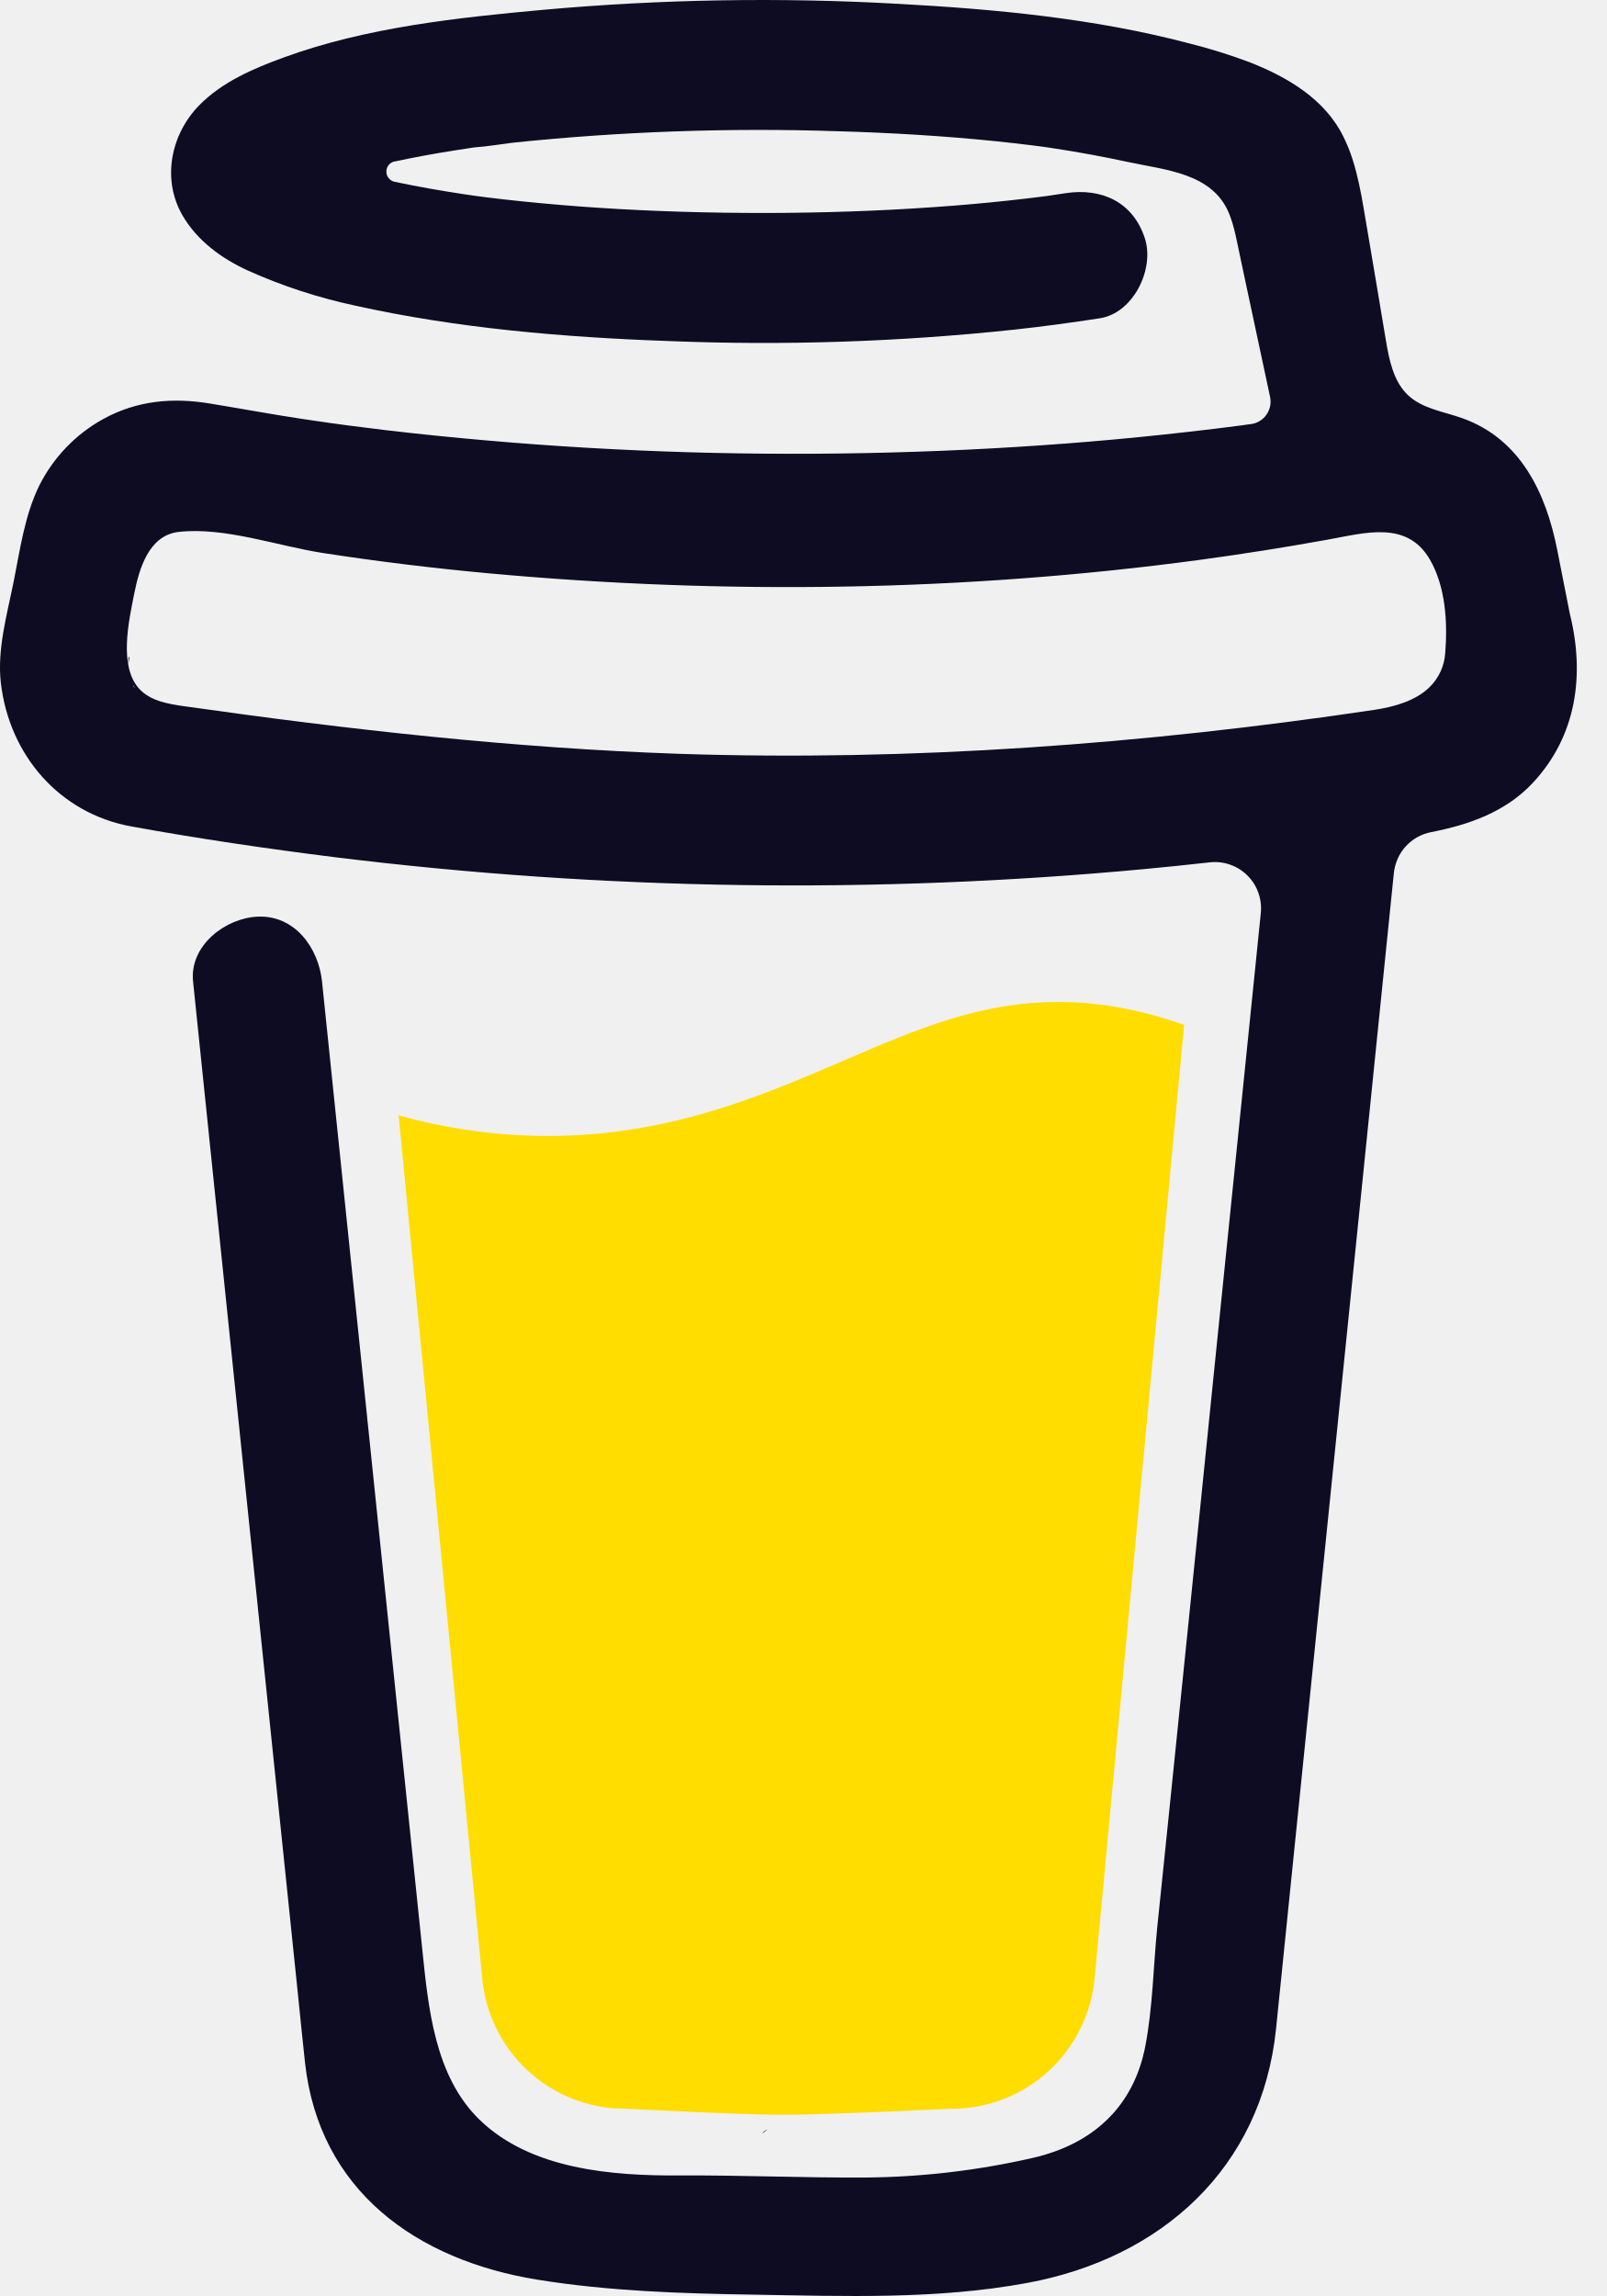
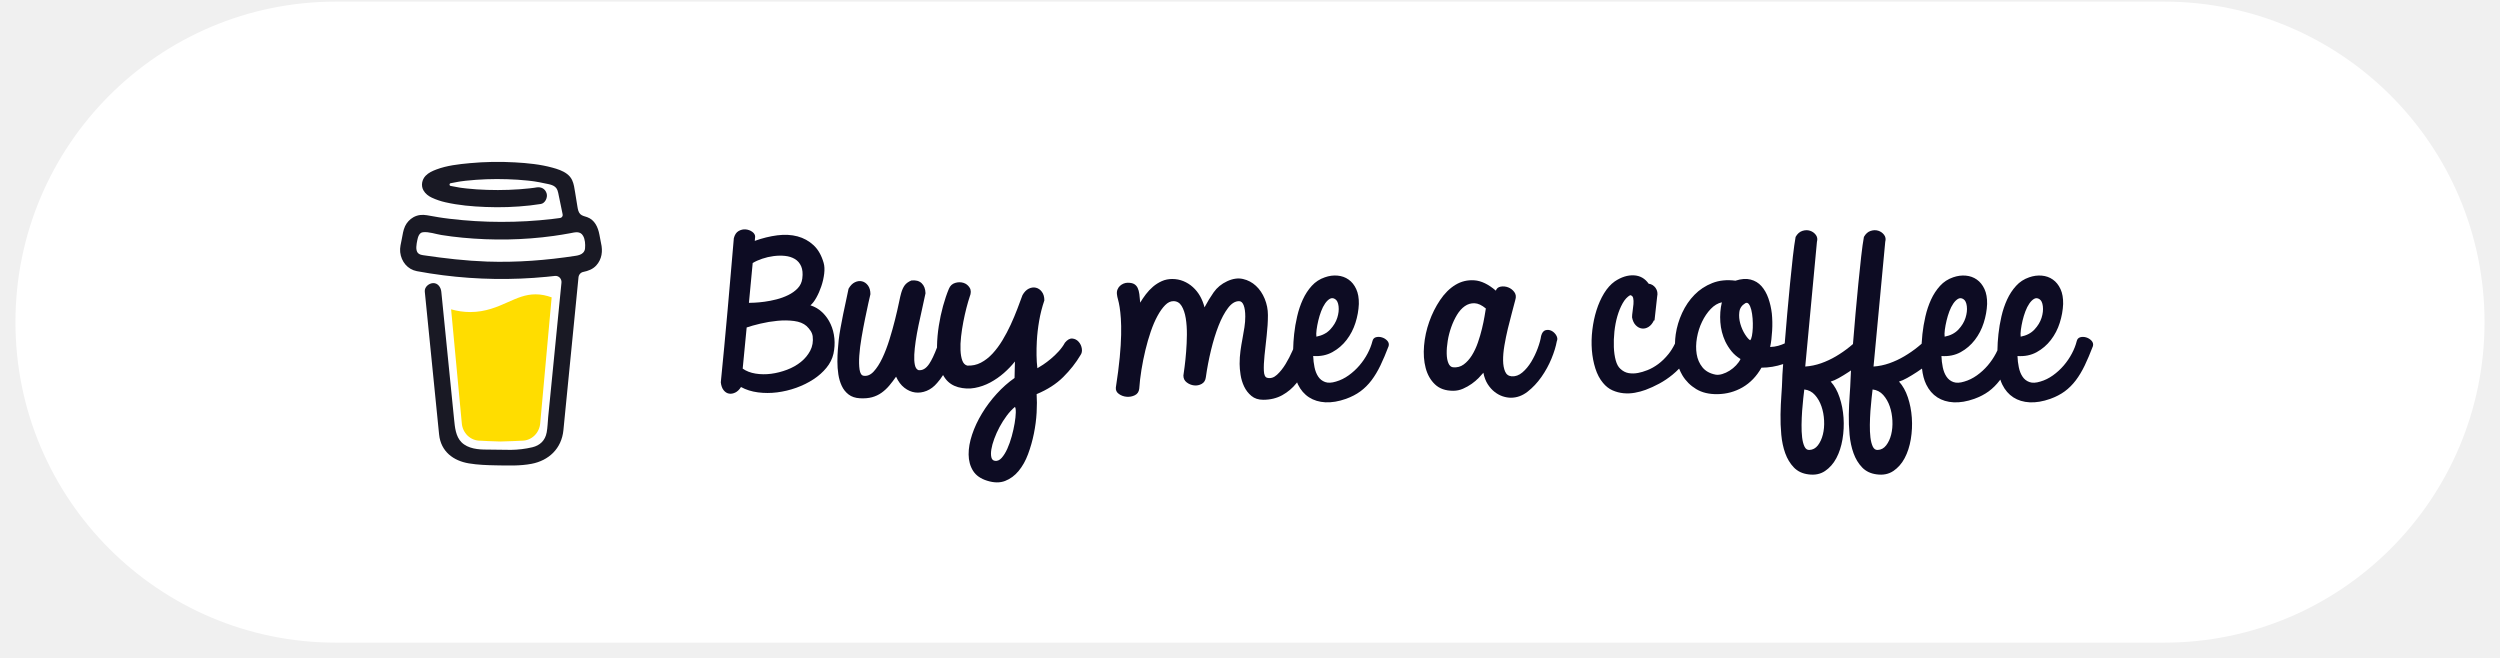
- <svg xmlns="http://www.w3.org/2000/svg" width="35" height="50" viewBox="0 0 35 50" fill="none">
-   <path d="M30.751 11.631L30.717 11.611L30.638 11.586C30.67 11.613 30.71 11.629 30.751 11.631Z" fill="#0D0C22" />
-   <path d="M31.248 15.203L31.21 15.214L31.248 15.203Z" fill="#0D0C22" />
-   <path d="M30.766 11.625C30.761 11.625 30.756 11.624 30.752 11.622C30.751 11.625 30.751 11.628 30.752 11.631C30.757 11.631 30.762 11.629 30.766 11.625Z" fill="#0D0C22" />
-   <path d="M30.752 11.631H30.757V11.628L30.752 11.631Z" fill="#0D0C22" />
-   <path d="M31.218 15.196L31.275 15.163L31.297 15.151L31.316 15.131C31.28 15.146 31.246 15.169 31.218 15.196Z" fill="#0D0C22" />
-   <path d="M30.851 11.709L30.794 11.655L30.756 11.634C30.777 11.671 30.811 11.697 30.851 11.709Z" fill="#0D0C22" />
-   <path d="M16.715 46.371C16.67 46.391 16.631 46.421 16.601 46.46L16.636 46.437C16.66 46.415 16.694 46.389 16.715 46.371Z" fill="#0D0C22" />
-   <path d="M24.924 44.747C24.924 44.697 24.899 44.706 24.905 44.886C24.905 44.872 24.911 44.857 24.913 44.843C24.917 44.811 24.919 44.779 24.924 44.747Z" fill="#0D0C22" />
-   <path d="M24.072 46.371C24.027 46.391 23.988 46.421 23.957 46.46L23.993 46.437C24.017 46.415 24.051 46.389 24.072 46.371Z" fill="#0D0C22" />
-   <path d="M10.934 46.757C10.9 46.728 10.859 46.708 10.814 46.701C10.85 46.719 10.886 46.736 10.91 46.749L10.934 46.757Z" fill="#0D0C22" />
-   <path d="M9.634 45.504C9.629 45.452 9.612 45.401 9.586 45.354C9.605 45.402 9.62 45.452 9.633 45.502L9.634 45.504Z" fill="#0D0C22" />
-   <path d="M18.372 23.098C16.586 23.866 14.559 24.738 11.933 24.738C10.834 24.736 9.74 24.584 8.682 24.288L10.499 43.044C10.563 43.828 10.918 44.559 11.493 45.092C12.069 45.625 12.822 45.921 13.605 45.921C13.605 45.921 16.18 46.055 17.04 46.055C17.965 46.055 20.738 45.921 20.738 45.921C21.52 45.921 22.274 45.625 22.849 45.092C23.424 44.559 23.779 43.828 23.844 43.044L25.79 22.317C24.92 22.019 24.043 21.82 23.053 21.82C21.342 21.82 19.964 22.412 18.372 23.098Z" fill="#FFDD00" />
-   <path d="M3.059 15.095L3.089 15.124L3.109 15.136C3.094 15.12 3.077 15.107 3.059 15.095Z" fill="#0D0C22" />
-   <path d="M34.19 13.364L33.916 11.976C33.671 10.731 33.113 9.555 31.843 9.105C31.435 8.961 30.973 8.899 30.661 8.601C30.349 8.303 30.256 7.84 30.184 7.411C30.05 6.623 29.924 5.835 29.787 5.049C29.669 4.373 29.575 3.613 29.267 2.993C28.866 2.16 28.033 1.673 27.205 1.351C26.781 1.192 26.348 1.057 25.908 0.947C23.839 0.399 21.664 0.197 19.536 0.082C16.982 -0.06 14.42 -0.017 11.872 0.21C9.975 0.383 7.977 0.593 6.175 1.253C5.516 1.494 4.837 1.784 4.336 2.296C3.722 2.925 3.521 3.898 3.97 4.682C4.289 5.239 4.829 5.632 5.402 5.893C6.149 6.228 6.929 6.483 7.729 6.654C9.956 7.149 12.263 7.344 14.538 7.426C17.06 7.529 19.586 7.446 22.096 7.178C22.716 7.11 23.336 7.027 23.954 6.931C24.683 6.819 25.15 5.861 24.936 5.194C24.679 4.396 23.989 4.087 23.208 4.207C23.093 4.225 22.979 4.242 22.864 4.259L22.781 4.271C22.516 4.305 22.252 4.336 21.987 4.365C21.441 4.424 20.894 4.473 20.345 4.51C19.116 4.597 17.883 4.636 16.651 4.638C15.44 4.638 14.229 4.604 13.021 4.524C12.47 4.488 11.92 4.441 11.372 4.385C11.122 4.359 10.873 4.332 10.625 4.301L10.388 4.27L10.336 4.263L10.091 4.227C9.589 4.151 9.088 4.064 8.591 3.958C8.541 3.947 8.497 3.919 8.464 3.879C8.432 3.839 8.415 3.788 8.415 3.737C8.415 3.685 8.432 3.635 8.464 3.595C8.497 3.555 8.541 3.527 8.591 3.516H8.601C9.031 3.423 9.464 3.345 9.899 3.276C10.044 3.253 10.189 3.231 10.335 3.209H10.339C10.611 3.191 10.885 3.142 11.156 3.109C13.512 2.863 15.883 2.779 18.251 2.858C19.401 2.891 20.55 2.959 21.695 3.076C21.941 3.102 22.185 3.129 22.43 3.159C22.524 3.171 22.618 3.184 22.712 3.195L22.902 3.223C23.456 3.306 24.007 3.407 24.555 3.525C25.367 3.703 26.41 3.76 26.771 4.655C26.886 4.939 26.938 5.254 27.002 5.552L27.083 5.932C27.085 5.939 27.086 5.946 27.087 5.953C27.279 6.85 27.47 7.747 27.662 8.644C27.676 8.71 27.676 8.779 27.663 8.845C27.649 8.911 27.622 8.974 27.584 9.03C27.545 9.085 27.495 9.132 27.438 9.167C27.381 9.203 27.317 9.226 27.25 9.235H27.244L27.127 9.251L27.012 9.267C26.645 9.315 26.278 9.36 25.911 9.401C25.187 9.484 24.462 9.556 23.736 9.617C22.294 9.737 20.849 9.816 19.4 9.854C18.663 9.874 17.925 9.883 17.187 9.882C14.252 9.879 11.319 9.708 8.403 9.368C8.087 9.33 7.771 9.29 7.456 9.249C7.701 9.28 7.278 9.224 7.192 9.212C6.992 9.184 6.791 9.155 6.59 9.124C5.917 9.023 5.247 8.898 4.575 8.788C3.762 8.653 2.985 8.721 2.25 9.124C1.647 9.456 1.159 9.965 0.85 10.584C0.533 11.243 0.439 11.961 0.297 12.669C0.155 13.377 -0.065 14.139 0.018 14.867C0.198 16.436 1.289 17.711 2.858 17.997C4.334 18.265 5.818 18.483 7.307 18.669C13.152 19.389 19.058 19.475 24.922 18.926C25.4 18.881 25.877 18.832 26.353 18.779C26.502 18.763 26.652 18.78 26.793 18.83C26.935 18.88 27.063 18.96 27.169 19.066C27.276 19.172 27.357 19.301 27.407 19.443C27.457 19.584 27.476 19.736 27.46 19.885L27.312 21.337C27.013 24.27 26.714 27.203 26.414 30.136C26.102 33.216 25.788 36.295 25.472 39.375C25.383 40.242 25.294 41.109 25.204 41.976C25.119 42.829 25.107 43.71 24.946 44.553C24.692 45.88 23.799 46.694 22.496 46.992C21.302 47.266 20.083 47.409 18.859 47.42C17.502 47.428 16.145 47.367 14.788 47.375C13.339 47.383 11.565 47.248 10.447 46.164C9.464 45.211 9.328 43.72 9.195 42.431C9.016 40.723 8.84 39.016 8.664 37.31L7.681 27.819L7.045 21.679C7.034 21.577 7.024 21.477 7.014 21.375C6.937 20.642 6.422 19.925 5.609 19.962C4.914 19.993 4.123 20.587 4.205 21.375L4.676 25.927L5.651 35.344C5.929 38.019 6.206 40.694 6.483 43.37C6.536 43.883 6.586 44.397 6.642 44.909C6.948 47.71 9.075 49.22 11.709 49.645C13.247 49.894 14.823 49.945 16.384 49.97C18.385 50.003 20.406 50.08 22.375 49.715C25.291 49.177 27.48 47.218 27.792 44.18C27.881 43.303 27.971 42.426 28.06 41.548C28.356 38.646 28.652 35.743 28.948 32.841L29.915 23.356L30.358 19.009C30.381 18.794 30.471 18.591 30.617 18.431C30.762 18.272 30.955 18.163 31.166 18.122C32.001 17.959 32.798 17.68 33.391 17.041C34.335 16.025 34.523 14.7 34.19 13.364ZM2.815 14.302C2.828 14.296 2.805 14.405 2.795 14.456C2.793 14.379 2.797 14.31 2.815 14.302ZM2.896 14.931C2.903 14.927 2.923 14.953 2.944 14.986C2.912 14.956 2.892 14.934 2.896 14.931H2.896ZM2.976 15.037C3.005 15.086 3.02 15.117 2.976 15.037V15.037ZM3.136 15.167H3.14C3.14 15.172 3.147 15.177 3.15 15.181C3.145 15.176 3.14 15.171 3.135 15.167H3.136ZM31.128 14.972C30.828 15.259 30.377 15.392 29.93 15.459C24.928 16.205 19.852 16.583 14.794 16.416C11.175 16.292 7.593 15.888 4.009 15.379C3.658 15.329 3.278 15.264 3.036 15.004C2.581 14.513 2.805 13.524 2.923 12.931C3.031 12.387 3.239 11.663 3.882 11.585C4.885 11.467 6.05 11.893 7.042 12.044C8.237 12.228 9.437 12.374 10.641 12.485C15.779 12.956 21.003 12.882 26.118 12.194C27.05 12.068 27.98 11.921 28.905 11.754C29.73 11.606 30.644 11.326 31.142 12.185C31.484 12.771 31.53 13.554 31.477 14.215C31.46 14.503 31.335 14.774 31.127 14.972H31.128Z" fill="#0D0C22" />
+ <svg xmlns="http://www.w3.org/2000/svg" width="156" height="41" viewBox="0 0 156 41" fill="none">
+   <rect x="0.964" y="0.101" width="154.071" height="40" rx="20" fill="white" />
+   <g clip-path="url(#clip0_406_268)">
+     <path d="M36.242 14.509L36.229 14.501L36.2 14.492C36.212 14.502 36.226 14.508 36.242 14.509Z" fill="#191924" />
+     <path d="M36.247 14.506C36.246 14.506 36.244 14.506 36.243 14.505V14.508C36.245 14.508 36.246 14.507 36.247 14.506Z" fill="#191924" />
+     <path d="M36.243 14.506H36.245V14.505L36.243 14.506Z" fill="#191924" />
+     <path d="M36.414 15.863L36.435 15.85L36.443 15.846L36.45 15.838C36.437 15.844 36.425 15.852 36.414 15.863Z" fill="#191924" />
+     <path d="M36.278 14.538L36.257 14.518L36.243 14.51C36.251 14.524 36.263 14.534 36.278 14.538Z" fill="#191924" />
+     <path d="M31.097 27.675C31.08 27.683 31.066 27.694 31.055 27.709L31.068 27.7C31.076 27.692 31.089 27.682 31.097 27.675Z" fill="#191924" />
+     <path d="M34.104 27.06C34.104 27.041 34.095 27.045 34.097 27.113C34.097 27.108 34.1 27.102 34.101 27.097C34.102 27.084 34.103 27.073 34.104 27.06Z" fill="#191924" />
+     <path d="M33.791 27.675C33.775 27.683 33.761 27.694 33.749 27.709L33.763 27.7C33.771 27.692 33.784 27.682 33.791 27.675Z" fill="#191924" />
+     <path d="M28.975 27.82C28.963 27.809 28.948 27.802 28.931 27.799C28.944 27.805 28.958 27.812 28.966 27.817L28.975 27.82Z" fill="#191924" />
+     <path d="M28.496 27.346C28.494 27.326 28.488 27.306 28.479 27.289C28.485 27.307 28.491 27.326 28.495 27.345L28.496 27.346Z" fill="#191924" />
+     <path d="M31.703 18.85C31.048 19.142 30.305 19.472 29.341 19.472C28.939 19.471 28.538 19.414 28.149 19.301L28.816 26.409C28.839 26.706 28.969 26.983 29.18 27.186C29.392 27.387 29.668 27.5 29.955 27.499C29.955 27.499 30.899 27.55 31.215 27.55C31.554 27.55 32.571 27.499 32.571 27.499C32.858 27.499 33.134 27.387 33.345 27.185C33.556 26.983 33.686 26.706 33.71 26.409L34.423 18.555C34.104 18.441 33.783 18.366 33.42 18.366C32.792 18.366 32.287 18.59 31.703 18.85Z" fill="#FFDD00" />
+     <path d="M26.085 15.825L26.096 15.836L26.104 15.84C26.098 15.834 26.092 15.829 26.085 15.825Z" fill="#191924" />
+     <path d="M37.503 15.165L37.403 14.64C37.313 14.168 37.109 13.722 36.643 13.551C36.493 13.497 36.324 13.473 36.209 13.361C36.095 13.248 36.061 13.072 36.034 12.91C35.985 12.611 35.939 12.312 35.889 12.014C35.846 11.758 35.811 11.47 35.698 11.235C35.551 10.92 35.246 10.735 34.942 10.613C34.786 10.553 34.627 10.502 34.466 10.46C33.708 10.252 32.91 10.176 32.13 10.132C31.193 10.078 30.253 10.095 29.319 10.181C28.623 10.246 27.89 10.326 27.229 10.576C26.988 10.667 26.739 10.777 26.555 10.971C26.33 11.21 26.256 11.578 26.421 11.875C26.538 12.086 26.736 12.236 26.946 12.334C27.22 12.461 27.506 12.558 27.799 12.623C28.616 12.81 29.462 12.884 30.296 12.915C31.221 12.954 32.148 12.923 33.068 12.821C33.296 12.795 33.523 12.764 33.75 12.728C34.017 12.685 34.188 12.322 34.11 12.069C34.016 11.767 33.762 11.65 33.476 11.695C33.434 11.702 33.392 11.709 33.35 11.715L33.319 11.72C33.222 11.732 33.125 11.744 33.028 11.755C32.828 11.778 32.627 11.796 32.426 11.81C31.975 11.843 31.523 11.858 31.071 11.859C30.627 11.859 30.183 11.846 29.74 11.816C29.538 11.802 29.336 11.784 29.135 11.763C29.044 11.753 28.953 11.743 28.861 11.731L28.774 11.719L28.756 11.717L28.666 11.703C28.482 11.674 28.298 11.641 28.116 11.601C28.097 11.597 28.081 11.586 28.069 11.571C28.057 11.556 28.051 11.537 28.051 11.517C28.051 11.498 28.057 11.479 28.069 11.463C28.081 11.448 28.097 11.438 28.116 11.433H28.119C28.277 11.398 28.436 11.369 28.595 11.343C28.648 11.334 28.702 11.325 28.755 11.317H28.757C28.856 11.31 28.957 11.292 29.056 11.279C29.92 11.186 30.79 11.154 31.658 11.184C32.08 11.197 32.501 11.223 32.921 11.267C33.011 11.277 33.101 11.287 33.191 11.298C33.225 11.303 33.26 11.308 33.294 11.312L33.364 11.322C33.567 11.354 33.769 11.392 33.97 11.437C34.268 11.504 34.65 11.526 34.783 11.865C34.825 11.973 34.844 12.092 34.867 12.205L34.897 12.349C34.898 12.352 34.898 12.354 34.899 12.357C34.969 12.697 35.039 13.037 35.109 13.377C35.114 13.402 35.115 13.428 35.11 13.453C35.105 13.478 35.095 13.502 35.081 13.523C35.067 13.544 35.048 13.562 35.027 13.575C35.006 13.589 34.983 13.597 34.958 13.601H34.956L34.913 13.607L34.871 13.613C34.737 13.631 34.602 13.648 34.467 13.664C34.202 13.695 33.936 13.723 33.67 13.745C33.141 13.791 32.611 13.821 32.08 13.835C31.809 13.843 31.538 13.846 31.268 13.846C30.192 13.845 29.116 13.78 28.047 13.651C27.931 13.637 27.815 13.621 27.699 13.606C27.789 13.618 27.634 13.597 27.602 13.592C27.529 13.582 27.455 13.57 27.382 13.559C27.135 13.52 26.889 13.473 26.643 13.431C26.345 13.38 26.06 13.406 25.79 13.559C25.569 13.685 25.39 13.878 25.277 14.112C25.16 14.362 25.126 14.634 25.074 14.902C25.022 15.171 24.941 15.459 24.972 15.735C25.038 16.33 25.438 16.813 26.013 16.921C26.554 17.023 27.099 17.106 27.644 17.176C29.788 17.449 31.954 17.482 34.105 17.273C34.28 17.256 34.455 17.238 34.629 17.218C34.684 17.212 34.739 17.218 34.791 17.237C34.843 17.256 34.89 17.286 34.929 17.326C34.968 17.367 34.998 17.416 35.016 17.469C35.035 17.523 35.041 17.58 35.036 17.637L34.981 18.187C34.871 19.299 34.762 20.41 34.652 21.521C34.538 22.689 34.422 23.856 34.306 25.023C34.274 25.351 34.241 25.68 34.208 26.009C34.177 26.332 34.172 26.666 34.113 26.985C34.02 27.488 33.693 27.797 33.215 27.91C32.777 28.013 32.33 28.067 31.881 28.072C31.383 28.075 30.886 28.052 30.388 28.054C29.857 28.057 29.206 28.006 28.796 27.596C28.436 27.235 28.386 26.669 28.337 26.181C28.271 25.534 28.207 24.887 28.142 24.24L27.782 20.644L27.549 18.317C27.545 18.278 27.541 18.24 27.537 18.201C27.509 17.924 27.32 17.652 27.022 17.666C26.767 17.678 26.477 17.903 26.507 18.201L26.68 19.927L27.037 23.495C27.139 24.509 27.241 25.523 27.342 26.537C27.362 26.731 27.38 26.926 27.401 27.12C27.513 28.181 28.293 28.754 29.259 28.915C29.823 29.009 30.401 29.028 30.973 29.038C31.707 29.05 32.449 29.08 33.17 28.942C34.24 28.738 35.043 27.995 35.157 26.844C35.19 26.511 35.223 26.179 35.255 25.846C35.364 24.747 35.473 23.646 35.581 22.547L35.936 18.952L36.098 17.305C36.106 17.223 36.14 17.146 36.193 17.086C36.246 17.025 36.317 16.984 36.395 16.969C36.7 16.907 36.993 16.801 37.211 16.559C37.557 16.174 37.626 15.672 37.503 15.165ZM25.997 15.521C26.002 15.519 25.993 15.56 25.99 15.579C25.989 15.55 25.991 15.524 25.997 15.521ZM26.027 15.759C26.029 15.758 26.037 15.768 26.044 15.78C26.033 15.769 26.026 15.761 26.027 15.759ZM26.056 15.8C26.067 15.818 26.072 15.83 26.056 15.8V15.8ZM26.115 15.849H26.116C26.116 15.851 26.119 15.852 26.12 15.854C26.118 15.852 26.117 15.851 26.115 15.849ZM36.38 15.775C36.271 15.884 36.105 15.934 35.941 15.959C34.107 16.242 32.245 16.386 30.39 16.322C29.063 16.275 27.749 16.122 26.435 15.929C26.306 15.91 26.167 15.886 26.078 15.787C25.912 15.601 25.993 15.226 26.037 15.001C26.077 14.795 26.153 14.521 26.388 14.492C26.756 14.447 27.184 14.608 27.548 14.665C27.986 14.735 28.426 14.791 28.867 14.832C30.751 15.011 32.667 14.983 34.543 14.722C34.885 14.674 35.226 14.619 35.565 14.556C35.868 14.499 36.203 14.393 36.386 14.719C36.511 14.941 36.528 15.237 36.508 15.488C36.502 15.597 36.457 15.7 36.38 15.775Z" fill="#191924" />
+     <path fill-rule="evenodd" clip-rule="evenodd" d="M50.559 21.882C50.417 22.151 50.223 22.386 49.976 22.585C49.729 22.784 49.44 22.947 49.111 23.072C48.781 23.197 48.449 23.281 48.116 23.324C47.782 23.367 47.459 23.363 47.145 23.312C46.831 23.261 46.564 23.158 46.344 23.001L46.592 20.434C46.819 20.356 47.105 20.276 47.451 20.194C47.796 20.112 48.151 20.053 48.516 20.018C48.881 19.983 49.226 19.987 49.552 20.03C49.878 20.073 50.135 20.176 50.323 20.34C50.425 20.434 50.512 20.536 50.582 20.645C50.653 20.755 50.696 20.868 50.712 20.985C50.751 21.313 50.7 21.612 50.559 21.882ZM46.968 16.413C47.133 16.312 47.331 16.222 47.563 16.144C47.794 16.066 48.032 16.011 48.275 15.98C48.518 15.949 48.755 15.944 48.987 15.968C49.218 15.992 49.423 16.056 49.599 16.161C49.776 16.267 49.907 16.419 49.994 16.619C50.08 16.818 50.103 17.07 50.064 17.375C50.033 17.617 49.937 17.822 49.776 17.99C49.615 18.158 49.419 18.299 49.187 18.412C48.956 18.526 48.711 18.615 48.452 18.681C48.192 18.748 47.943 18.797 47.704 18.828C47.465 18.86 47.257 18.879 47.08 18.887C46.903 18.895 46.787 18.898 46.733 18.898L46.968 16.413ZM51.83 20.223C51.705 19.95 51.536 19.709 51.324 19.502C51.112 19.295 50.861 19.145 50.571 19.051C50.696 18.949 50.82 18.789 50.941 18.57C51.063 18.352 51.167 18.113 51.253 17.855C51.34 17.597 51.398 17.338 51.43 17.076C51.461 16.814 51.449 16.589 51.395 16.402C51.261 15.933 51.051 15.566 50.765 15.3C50.478 15.034 50.145 14.851 49.764 14.749C49.383 14.648 48.964 14.626 48.504 14.684C48.045 14.743 47.576 14.858 47.098 15.03C47.098 14.991 47.102 14.95 47.109 14.907C47.117 14.864 47.121 14.819 47.121 14.772C47.121 14.655 47.062 14.554 46.945 14.468C46.827 14.382 46.691 14.331 46.538 14.315C46.385 14.3 46.236 14.333 46.091 14.415C45.946 14.497 45.846 14.648 45.791 14.866C45.728 15.569 45.665 16.3 45.602 17.058C45.54 17.816 45.473 18.582 45.402 19.356C45.332 20.129 45.261 20.897 45.191 21.659C45.12 22.421 45.049 23.154 44.978 23.857C45.002 24.068 45.061 24.232 45.155 24.349C45.249 24.467 45.359 24.537 45.485 24.56C45.61 24.584 45.742 24.562 45.879 24.496C46.016 24.43 46.136 24.314 46.238 24.15C46.552 24.322 46.905 24.433 47.298 24.484C47.69 24.535 48.088 24.535 48.493 24.484C48.897 24.433 49.295 24.338 49.688 24.197C50.08 24.056 50.437 23.88 50.759 23.669C51.081 23.459 51.351 23.218 51.571 22.948C51.791 22.679 51.936 22.388 52.007 22.075C52.077 21.755 52.097 21.434 52.066 21.114C52.034 20.794 51.956 20.497 51.83 20.223Z" fill="#0D0C23" />
+     <path fill-rule="evenodd" clip-rule="evenodd" d="M63.314 26.411C63.271 26.669 63.21 26.941 63.132 27.226C63.053 27.511 62.961 27.771 62.855 28.006C62.749 28.24 62.631 28.429 62.502 28.574C62.372 28.718 62.233 28.779 62.084 28.756C61.966 28.74 61.892 28.666 61.86 28.533C61.829 28.4 61.829 28.236 61.86 28.041C61.892 27.845 61.952 27.624 62.043 27.378C62.133 27.132 62.243 26.888 62.372 26.646C62.502 26.403 62.649 26.171 62.814 25.948C62.979 25.726 63.151 25.54 63.332 25.391C63.371 25.438 63.389 25.555 63.385 25.743C63.381 25.931 63.357 26.153 63.314 26.411ZM67.305 21.324C67.199 21.207 67.07 21.14 66.916 21.125C66.764 21.109 66.608 21.195 66.452 21.383C66.35 21.57 66.22 21.75 66.063 21.922C65.906 22.094 65.743 22.25 65.575 22.39C65.406 22.531 65.245 22.652 65.092 22.754C64.939 22.856 64.819 22.93 64.733 22.977C64.701 22.727 64.684 22.457 64.68 22.168C64.676 21.879 64.682 21.586 64.698 21.289C64.721 20.867 64.77 20.441 64.845 20.011C64.919 19.581 65.027 19.159 65.168 18.745C65.168 18.526 65.117 18.348 65.015 18.212C64.913 18.075 64.79 17.989 64.644 17.954C64.499 17.919 64.35 17.938 64.197 18.012C64.044 18.087 63.913 18.222 63.803 18.417C63.709 18.675 63.601 18.964 63.479 19.284C63.357 19.605 63.22 19.931 63.067 20.263C62.914 20.595 62.743 20.918 62.555 21.23C62.366 21.543 62.16 21.82 61.937 22.062C61.713 22.305 61.47 22.494 61.207 22.631C60.944 22.768 60.66 22.828 60.353 22.813C60.212 22.773 60.11 22.668 60.047 22.496C59.984 22.324 59.947 22.109 59.936 21.851C59.924 21.593 59.936 21.31 59.971 21.002C60.006 20.693 60.053 20.386 60.112 20.081C60.171 19.776 60.236 19.487 60.306 19.214C60.377 18.941 60.444 18.71 60.507 18.522C60.601 18.296 60.601 18.106 60.507 17.954C60.412 17.801 60.283 17.7 60.118 17.649C59.953 17.598 59.78 17.6 59.6 17.655C59.419 17.71 59.29 17.831 59.212 18.018C59.078 18.339 58.956 18.698 58.846 19.097C58.737 19.495 58.648 19.907 58.582 20.333C58.515 20.759 58.477 21.181 58.47 21.599C58.469 21.627 58.471 21.652 58.471 21.68C58.299 22.134 58.136 22.477 57.981 22.707C57.781 23.004 57.555 23.133 57.304 23.094C57.194 23.047 57.122 22.938 57.087 22.766C57.051 22.594 57.039 22.383 57.051 22.133C57.063 21.883 57.093 21.599 57.139 21.283C57.187 20.966 57.245 20.638 57.316 20.298C57.387 19.958 57.461 19.616 57.54 19.273C57.618 18.929 57.689 18.604 57.752 18.299C57.744 18.026 57.663 17.817 57.51 17.672C57.357 17.528 57.143 17.471 56.869 17.502C56.681 17.581 56.541 17.682 56.451 17.807C56.361 17.932 56.288 18.093 56.233 18.288C56.202 18.39 56.154 18.593 56.092 18.898C56.029 19.202 55.949 19.552 55.85 19.947C55.752 20.341 55.637 20.753 55.503 21.183C55.37 21.613 55.221 22.002 55.056 22.349C54.891 22.697 54.71 22.977 54.514 23.188C54.318 23.398 54.106 23.485 53.879 23.445C53.753 23.422 53.673 23.293 53.637 23.059C53.602 22.824 53.596 22.535 53.62 22.191C53.643 21.848 53.69 21.47 53.761 21.06C53.831 20.65 53.904 20.261 53.979 19.894C54.053 19.526 54.122 19.202 54.185 18.921C54.247 18.64 54.291 18.452 54.314 18.358C54.314 18.132 54.263 17.95 54.161 17.813C54.059 17.677 53.935 17.59 53.79 17.555C53.645 17.52 53.496 17.54 53.343 17.614C53.19 17.688 53.059 17.823 52.949 18.018C52.909 18.229 52.858 18.474 52.795 18.751C52.733 19.028 52.672 19.313 52.613 19.607C52.554 19.9 52.499 20.187 52.448 20.468C52.397 20.75 52.36 20.996 52.336 21.207C52.321 21.371 52.303 21.572 52.283 21.81C52.264 22.049 52.254 22.301 52.254 22.566C52.254 22.832 52.273 23.096 52.313 23.358C52.352 23.619 52.423 23.86 52.525 24.078C52.627 24.297 52.77 24.477 52.955 24.618C53.139 24.758 53.372 24.836 53.655 24.852C53.945 24.868 54.198 24.846 54.414 24.788C54.63 24.729 54.826 24.637 55.003 24.512C55.179 24.387 55.34 24.239 55.486 24.067C55.631 23.895 55.774 23.707 55.915 23.504C56.049 23.801 56.221 24.032 56.433 24.196C56.645 24.36 56.869 24.458 57.104 24.489C57.34 24.52 57.579 24.487 57.822 24.389C58.066 24.291 58.285 24.125 58.482 23.891C58.611 23.747 58.733 23.584 58.847 23.403C58.896 23.488 58.947 23.569 59.005 23.645C59.198 23.895 59.459 24.067 59.788 24.16C60.142 24.254 60.487 24.27 60.824 24.207C61.162 24.145 61.484 24.032 61.79 23.868C62.096 23.703 62.38 23.506 62.643 23.276C62.906 23.045 63.136 22.805 63.332 22.555C63.324 22.734 63.32 22.904 63.32 23.064C63.32 23.225 63.316 23.398 63.308 23.586C62.916 23.86 62.545 24.188 62.196 24.571C61.847 24.954 61.54 25.362 61.278 25.796C61.015 26.229 60.809 26.669 60.66 27.114C60.511 27.56 60.438 27.976 60.442 28.363C60.446 28.75 60.538 29.088 60.718 29.377C60.899 29.666 61.193 29.873 61.601 29.998C62.025 30.131 62.398 30.135 62.72 30.01C63.041 29.885 63.322 29.678 63.561 29.389C63.801 29.099 63.997 28.75 64.15 28.34C64.303 27.929 64.425 27.501 64.515 27.056C64.605 26.61 64.662 26.173 64.686 25.743C64.709 25.313 64.709 24.93 64.686 24.594C65.361 24.313 65.914 23.957 66.346 23.527C66.777 23.098 67.134 22.645 67.417 22.168C67.503 22.051 67.533 21.91 67.505 21.746C67.478 21.582 67.411 21.441 67.305 21.324Z" fill="#0D0C23" />
+     <path fill-rule="evenodd" clip-rule="evenodd" d="M82.155 20.573C82.179 20.394 82.214 20.204 82.261 20.005C82.308 19.806 82.367 19.612 82.438 19.425C82.508 19.237 82.591 19.075 82.685 18.938C82.779 18.802 82.879 18.704 82.985 18.645C83.091 18.587 83.199 18.592 83.309 18.663C83.427 18.733 83.499 18.881 83.527 19.108C83.554 19.335 83.527 19.577 83.444 19.835C83.362 20.093 83.215 20.335 83.003 20.562C82.791 20.788 82.504 20.937 82.143 21.007C82.127 20.898 82.132 20.753 82.155 20.573ZM86.234 21.054C86.105 21.015 85.981 21.011 85.863 21.042C85.746 21.073 85.671 21.156 85.64 21.288C85.577 21.538 85.477 21.794 85.339 22.056C85.202 22.318 85.033 22.566 84.833 22.801C84.633 23.035 84.407 23.242 84.156 23.422C83.905 23.602 83.642 23.73 83.368 23.809C83.093 23.895 82.865 23.904 82.685 23.838C82.504 23.772 82.361 23.658 82.255 23.498C82.149 23.338 82.073 23.145 82.026 22.918C81.978 22.691 81.951 22.457 81.943 22.214C82.391 22.246 82.789 22.166 83.138 21.974C83.487 21.783 83.784 21.529 84.027 21.212C84.27 20.896 84.455 20.54 84.58 20.145C84.706 19.751 84.776 19.358 84.792 18.968C84.8 18.6 84.745 18.29 84.627 18.036C84.51 17.782 84.351 17.584 84.15 17.444C83.951 17.303 83.721 17.221 83.462 17.198C83.203 17.174 82.94 17.209 82.673 17.303C82.351 17.412 82.079 17.59 81.855 17.836C81.631 18.082 81.445 18.368 81.296 18.692C81.147 19.016 81.029 19.366 80.943 19.741C80.856 20.116 80.793 20.485 80.754 20.849C80.719 21.175 80.7 21.487 80.693 21.788C80.677 21.826 80.66 21.863 80.642 21.904C80.521 22.181 80.379 22.453 80.219 22.718C80.058 22.984 79.879 23.207 79.683 23.387C79.487 23.567 79.283 23.629 79.071 23.574C78.945 23.543 78.877 23.398 78.865 23.141C78.853 22.883 78.867 22.562 78.906 22.179C78.945 21.797 78.99 21.382 79.041 20.937C79.092 20.491 79.118 20.066 79.118 19.659C79.118 19.307 79.051 18.97 78.918 18.645C78.784 18.321 78.602 18.051 78.37 17.836C78.139 17.621 77.87 17.479 77.564 17.409C77.258 17.338 76.928 17.385 76.575 17.549C76.222 17.713 75.941 17.944 75.733 18.241C75.525 18.538 75.335 18.85 75.162 19.178C75.099 18.928 75.007 18.696 74.886 18.481C74.764 18.266 74.615 18.079 74.438 17.918C74.262 17.758 74.063 17.633 73.844 17.543C73.624 17.453 73.392 17.409 73.149 17.409C72.914 17.409 72.696 17.453 72.496 17.543C72.296 17.633 72.113 17.748 71.948 17.889C71.784 18.03 71.635 18.188 71.501 18.364C71.368 18.54 71.25 18.714 71.148 18.885C71.132 18.682 71.114 18.505 71.095 18.352C71.075 18.2 71.04 18.071 70.989 17.965C70.938 17.86 70.865 17.78 70.771 17.725C70.677 17.67 70.544 17.643 70.371 17.643C70.285 17.643 70.198 17.66 70.112 17.695C70.025 17.731 69.949 17.78 69.882 17.842C69.816 17.905 69.765 17.981 69.73 18.071C69.694 18.16 69.684 18.264 69.7 18.381C69.708 18.468 69.73 18.571 69.765 18.692C69.8 18.813 69.833 18.972 69.865 19.167C69.896 19.362 69.922 19.599 69.941 19.876C69.961 20.153 69.967 20.493 69.959 20.896C69.951 21.298 69.922 21.769 69.871 22.308C69.819 22.848 69.739 23.473 69.629 24.184C69.614 24.348 69.676 24.481 69.818 24.582C69.959 24.684 70.12 24.742 70.3 24.758C70.481 24.774 70.652 24.742 70.812 24.664C70.973 24.586 71.066 24.449 71.089 24.254C71.113 23.887 71.158 23.496 71.225 23.082C71.291 22.668 71.374 22.258 71.472 21.851C71.57 21.445 71.681 21.058 71.807 20.691C71.933 20.323 72.072 19.999 72.225 19.718C72.378 19.436 72.537 19.212 72.702 19.044C72.867 18.876 73.039 18.792 73.22 18.792C73.44 18.792 73.61 18.891 73.732 19.09C73.853 19.29 73.94 19.546 73.991 19.858C74.042 20.171 74.065 20.513 74.062 20.884C74.058 21.255 74.042 21.613 74.014 21.956C73.987 22.3 73.956 22.607 73.92 22.877C73.885 23.146 73.859 23.332 73.844 23.433C73.844 23.613 73.912 23.756 74.05 23.861C74.187 23.967 74.34 24.029 74.509 24.049C74.678 24.069 74.837 24.037 74.986 23.955C75.135 23.873 75.221 23.735 75.245 23.539C75.323 22.976 75.431 22.412 75.568 21.845C75.706 21.279 75.863 20.771 76.039 20.322C76.216 19.872 76.412 19.505 76.628 19.22C76.844 18.934 77.073 18.792 77.317 18.792C77.442 18.792 77.538 18.878 77.605 19.049C77.672 19.221 77.705 19.456 77.705 19.753C77.705 19.972 77.688 20.196 77.652 20.427C77.617 20.657 77.576 20.896 77.529 21.142C77.481 21.388 77.44 21.64 77.405 21.898C77.37 22.156 77.352 22.425 77.352 22.707C77.352 22.902 77.372 23.129 77.411 23.387C77.45 23.644 77.525 23.889 77.634 24.119C77.744 24.35 77.895 24.545 78.088 24.705C78.28 24.866 78.525 24.946 78.823 24.946C79.271 24.946 79.667 24.85 80.013 24.659C80.358 24.467 80.654 24.217 80.901 23.908C80.914 23.892 80.926 23.875 80.938 23.859C80.957 23.904 80.974 23.953 80.995 23.996C81.164 24.34 81.394 24.606 81.684 24.793C81.974 24.981 82.316 25.084 82.708 25.104C83.101 25.123 83.528 25.051 83.992 24.887C84.337 24.762 84.637 24.606 84.892 24.418C85.147 24.231 85.377 24.002 85.581 23.733C85.785 23.463 85.971 23.152 86.14 22.801C86.309 22.449 86.48 22.047 86.652 21.593C86.683 21.468 86.654 21.357 86.564 21.259C86.474 21.162 86.364 21.093 86.234 21.054Z" fill="#0D0C23" />
+     <path fill-rule="evenodd" clip-rule="evenodd" d="M92.634 19.749C92.595 19.979 92.542 20.233 92.475 20.511C92.409 20.788 92.324 21.075 92.222 21.372C92.12 21.669 91.994 21.937 91.846 22.175C91.696 22.414 91.526 22.603 91.333 22.744C91.141 22.884 90.919 22.943 90.668 22.919C90.543 22.904 90.446 22.818 90.38 22.662C90.313 22.505 90.278 22.306 90.274 22.064C90.27 21.822 90.291 21.556 90.338 21.267C90.385 20.978 90.458 20.694 90.556 20.417C90.654 20.14 90.774 19.883 90.915 19.649C91.057 19.415 91.219 19.233 91.404 19.104C91.588 18.975 91.791 18.915 92.01 18.922C92.23 18.93 92.465 19.039 92.717 19.25C92.701 19.352 92.673 19.518 92.634 19.749ZM96.819 20.645C96.697 20.583 96.572 20.569 96.443 20.604C96.313 20.64 96.221 20.759 96.166 20.962C96.134 21.181 96.064 21.439 95.954 21.735C95.844 22.032 95.709 22.314 95.548 22.579C95.387 22.845 95.202 23.066 94.994 23.242C94.786 23.418 94.565 23.498 94.329 23.482C94.133 23.466 93.996 23.367 93.918 23.183C93.839 23 93.797 22.769 93.793 22.492C93.79 22.214 93.817 21.902 93.876 21.554C93.935 21.206 94.006 20.86 94.088 20.516C94.17 20.173 94.254 19.842 94.341 19.526C94.427 19.209 94.498 18.942 94.553 18.723C94.616 18.528 94.596 18.362 94.494 18.225C94.392 18.088 94.264 17.99 94.112 17.932C93.958 17.873 93.803 17.858 93.647 17.885C93.489 17.912 93.388 17.996 93.341 18.137C92.877 17.738 92.432 17.523 92.004 17.492C91.576 17.461 91.182 17.555 90.821 17.773C90.46 17.992 90.14 18.309 89.862 18.723C89.583 19.137 89.357 19.589 89.185 20.077C89.012 20.565 88.904 21.064 88.861 21.572C88.818 22.079 88.851 22.543 88.961 22.961C89.071 23.379 89.265 23.721 89.544 23.986C89.822 24.252 90.201 24.385 90.68 24.385C90.892 24.385 91.096 24.342 91.292 24.256C91.488 24.17 91.669 24.068 91.834 23.951C91.998 23.834 92.144 23.711 92.269 23.582C92.394 23.453 92.493 23.345 92.563 23.259C92.618 23.541 92.709 23.779 92.834 23.974C92.96 24.17 93.103 24.33 93.264 24.455C93.425 24.58 93.593 24.672 93.77 24.731C93.947 24.789 94.118 24.818 94.282 24.818C94.651 24.818 94.996 24.693 95.319 24.443C95.64 24.193 95.928 23.887 96.184 23.523C96.439 23.16 96.649 22.777 96.814 22.374C96.978 21.972 97.088 21.614 97.143 21.302C97.198 21.184 97.188 21.062 97.114 20.933C97.039 20.804 96.941 20.708 96.819 20.645Z" fill="#0D0C23" />
+     <path fill-rule="evenodd" clip-rule="evenodd" d="M118.009 27.116C117.943 27.381 117.839 27.606 117.697 27.79C117.556 27.973 117.379 28.069 117.168 28.077C117.034 28.085 116.932 28.014 116.861 27.866C116.791 27.717 116.742 27.526 116.714 27.291C116.687 27.057 116.675 26.795 116.679 26.506C116.683 26.217 116.695 25.932 116.714 25.65C116.734 25.369 116.757 25.107 116.785 24.865C116.812 24.623 116.834 24.435 116.849 24.302C117.116 24.334 117.338 24.449 117.515 24.648C117.691 24.847 117.827 25.084 117.921 25.357C118.015 25.631 118.07 25.926 118.086 26.242C118.102 26.559 118.076 26.85 118.009 27.116ZM113.747 27.116C113.681 27.381 113.577 27.606 113.436 27.79C113.294 27.973 113.118 28.069 112.906 28.077C112.773 28.085 112.671 28.014 112.6 27.866C112.529 27.717 112.48 27.526 112.452 27.291C112.425 27.057 112.413 26.795 112.417 26.506C112.421 26.217 112.433 25.932 112.452 25.65C112.472 25.369 112.496 25.107 112.523 24.865C112.551 24.623 112.572 24.435 112.588 24.302C112.855 24.334 113.077 24.449 113.253 24.648C113.43 24.847 113.565 25.084 113.659 25.357C113.753 25.631 113.809 25.926 113.824 26.242C113.84 26.559 113.814 26.85 113.747 27.116ZM109.374 20.458C109.366 20.645 109.348 20.811 109.321 20.956C109.294 21.1 109.256 21.192 109.21 21.231C109.123 21.184 109.017 21.063 108.891 20.868C108.766 20.672 108.668 20.451 108.597 20.205C108.527 19.959 108.504 19.717 108.533 19.479C108.56 19.24 108.683 19.055 108.903 18.922C108.989 18.875 109.064 18.892 109.127 18.975C109.19 19.057 109.241 19.176 109.28 19.332C109.319 19.489 109.346 19.668 109.362 19.871C109.378 20.075 109.382 20.27 109.374 20.458ZM108.332 22.796C108.21 22.925 108.075 23.036 107.926 23.13C107.777 23.224 107.624 23.294 107.467 23.341C107.31 23.388 107.169 23.4 107.044 23.376C106.69 23.306 106.419 23.153 106.231 22.919C106.043 22.685 105.923 22.409 105.872 22.093C105.821 21.776 105.827 21.438 105.889 21.079C105.952 20.719 106.058 20.385 106.208 20.077C106.356 19.768 106.537 19.502 106.749 19.279C106.961 19.057 107.192 18.918 107.444 18.863C107.349 19.262 107.318 19.674 107.349 20.1C107.38 20.526 107.483 20.926 107.655 21.301C107.765 21.528 107.897 21.735 108.05 21.923C108.203 22.11 108.389 22.27 108.609 22.403C108.547 22.536 108.454 22.667 108.332 22.796ZM121.358 20.575C121.382 20.395 121.417 20.205 121.465 20.006C121.511 19.807 121.571 19.613 121.641 19.426C121.711 19.238 121.794 19.076 121.888 18.939C121.982 18.803 122.082 18.705 122.188 18.646C122.294 18.588 122.402 18.594 122.512 18.664C122.63 18.734 122.702 18.883 122.73 19.109C122.757 19.336 122.73 19.578 122.647 19.836C122.565 20.094 122.418 20.336 122.206 20.563C121.994 20.79 121.707 20.938 121.346 21.008C121.331 20.899 121.335 20.755 121.358 20.575ZM126.103 20.575C126.126 20.395 126.162 20.205 126.208 20.006C126.256 19.807 126.314 19.613 126.385 19.426C126.456 19.238 126.538 19.076 126.633 18.939C126.727 18.803 126.827 18.705 126.933 18.646C127.039 18.588 127.146 18.594 127.256 18.664C127.374 18.734 127.447 18.883 127.474 19.109C127.502 19.336 127.474 19.578 127.392 19.836C127.309 20.094 127.162 20.336 126.95 20.563C126.739 20.79 126.452 20.938 126.091 21.008C126.075 20.899 126.079 20.755 126.103 20.575ZM130.511 21.26C130.421 21.163 130.311 21.095 130.182 21.055C130.052 21.016 129.929 21.012 129.811 21.044C129.693 21.075 129.619 21.157 129.587 21.29C129.525 21.54 129.425 21.796 129.287 22.057C129.15 22.319 128.981 22.567 128.781 22.802C128.581 23.036 128.355 23.244 128.104 23.423C127.853 23.603 127.59 23.732 127.315 23.81C127.04 23.896 126.813 23.906 126.633 23.839C126.452 23.773 126.308 23.66 126.203 23.499C126.097 23.339 126.02 23.146 125.974 22.919C125.926 22.693 125.899 22.458 125.891 22.216C126.339 22.247 126.737 22.167 127.086 21.976C127.435 21.784 127.731 21.53 127.975 21.213C128.218 20.897 128.403 20.542 128.528 20.147C128.653 19.752 128.724 19.36 128.74 18.969C128.747 18.602 128.693 18.291 128.575 18.037C128.457 17.783 128.298 17.585 128.098 17.445C127.898 17.304 127.669 17.222 127.409 17.199C127.15 17.175 126.888 17.211 126.621 17.304C126.299 17.414 126.026 17.591 125.803 17.838C125.579 18.084 125.393 18.369 125.243 18.693C125.094 19.018 124.976 19.367 124.89 19.742C124.803 20.117 124.741 20.487 124.702 20.85C124.664 21.203 124.643 21.54 124.639 21.863C124.609 21.928 124.577 21.992 124.543 22.057C124.405 22.319 124.237 22.567 124.037 22.802C123.837 23.036 123.611 23.244 123.36 23.423C123.108 23.603 122.845 23.732 122.571 23.81C122.296 23.896 122.069 23.906 121.888 23.839C121.707 23.773 121.565 23.66 121.459 23.499C121.352 23.339 121.276 23.146 121.229 22.919C121.182 22.693 121.154 22.458 121.146 22.216C121.594 22.247 121.992 22.167 122.342 21.976C122.691 21.784 122.987 21.53 123.23 21.213C123.473 20.897 123.658 20.542 123.783 20.147C123.909 19.752 123.98 19.36 123.996 18.969C124.003 18.602 123.948 18.291 123.831 18.037C123.713 17.783 123.554 17.585 123.354 17.445C123.154 17.304 122.924 17.222 122.665 17.199C122.407 17.175 122.143 17.211 121.876 17.304C121.555 17.414 121.282 17.591 121.058 17.838C120.835 18.084 120.648 18.369 120.499 18.693C120.35 19.018 120.232 19.367 120.146 19.742C120.06 20.117 119.997 20.487 119.958 20.85C119.936 21.055 119.92 21.254 119.91 21.449C119.833 21.513 119.759 21.578 119.681 21.641C119.411 21.86 119.126 22.057 118.827 22.233C118.529 22.409 118.219 22.554 117.897 22.667C117.575 22.78 117.246 22.849 116.908 22.872L117.639 15.089C117.685 14.925 117.662 14.78 117.568 14.655C117.474 14.53 117.352 14.444 117.203 14.397C117.054 14.35 116.895 14.354 116.726 14.409C116.557 14.464 116.418 14.589 116.308 14.784C116.253 15.081 116.196 15.487 116.138 16.003C116.078 16.519 116.02 17.081 115.961 17.691C115.902 18.301 115.843 18.93 115.784 19.578C115.725 20.227 115.674 20.833 115.631 21.395C115.629 21.42 115.628 21.443 115.626 21.468C115.557 21.525 115.491 21.584 115.419 21.641C115.149 21.86 114.864 22.057 114.566 22.233C114.267 22.409 113.957 22.554 113.636 22.667C113.314 22.78 112.984 22.849 112.647 22.872L113.377 15.089C113.424 14.925 113.4 14.78 113.306 14.655C113.212 14.53 113.09 14.444 112.941 14.397C112.792 14.35 112.633 14.354 112.464 14.409C112.296 14.464 112.156 14.589 112.046 14.784C111.992 15.081 111.935 15.487 111.876 16.003C111.817 16.519 111.758 17.081 111.699 17.691C111.641 18.301 111.582 18.93 111.523 19.578C111.464 20.227 111.412 20.833 111.37 21.395C111.369 21.407 111.368 21.417 111.367 21.428C111.244 21.485 111.11 21.535 110.963 21.577C110.814 21.62 110.646 21.645 110.457 21.653C110.488 21.512 110.514 21.356 110.534 21.184C110.553 21.012 110.569 20.833 110.581 20.645C110.593 20.458 110.597 20.27 110.593 20.082C110.589 19.895 110.579 19.723 110.563 19.567C110.524 19.231 110.451 18.912 110.346 18.611C110.24 18.311 110.096 18.059 109.916 17.855C109.735 17.652 109.51 17.515 109.239 17.445C108.968 17.375 108.652 17.398 108.291 17.515C107.757 17.445 107.277 17.494 106.849 17.662C106.421 17.83 106.05 18.074 105.737 18.394C105.422 18.715 105.166 19.092 104.965 19.526C104.765 19.959 104.632 20.405 104.565 20.862C104.537 21.056 104.523 21.248 104.519 21.441C104.398 21.689 104.264 21.905 104.118 22.087C103.91 22.345 103.694 22.556 103.47 22.72C103.247 22.884 103.025 23.009 102.805 23.095C102.585 23.181 102.389 23.24 102.217 23.271C102.013 23.31 101.817 23.314 101.628 23.282C101.44 23.251 101.267 23.161 101.11 23.013C100.985 22.904 100.888 22.728 100.821 22.485C100.755 22.243 100.716 21.968 100.704 21.659C100.692 21.35 100.704 21.028 100.739 20.692C100.775 20.356 100.835 20.037 100.921 19.737C101.008 19.436 101.118 19.166 101.252 18.928C101.384 18.69 101.542 18.519 101.722 18.418C101.824 18.434 101.887 18.494 101.911 18.599C101.934 18.705 101.94 18.83 101.928 18.975C101.917 19.119 101.899 19.268 101.875 19.42C101.852 19.572 101.84 19.7 101.84 19.801C101.879 20.012 101.955 20.176 102.069 20.293C102.183 20.411 102.311 20.479 102.452 20.498C102.593 20.518 102.733 20.485 102.87 20.399C103.007 20.313 103.119 20.176 103.206 19.988C103.214 19.996 103.225 20 103.241 20L103.406 18.512C103.452 18.308 103.421 18.129 103.312 17.972C103.202 17.816 103.056 17.726 102.876 17.703C102.648 17.375 102.34 17.201 101.952 17.181C101.563 17.162 101.165 17.289 100.757 17.562C100.506 17.742 100.284 17.99 100.091 18.306C99.899 18.623 99.743 18.975 99.621 19.361C99.499 19.748 99.413 20.157 99.362 20.587C99.311 21.016 99.301 21.434 99.332 21.841C99.364 22.247 99.436 22.63 99.55 22.989C99.664 23.349 99.823 23.65 100.027 23.892C100.2 24.103 100.396 24.257 100.616 24.355C100.835 24.453 101.065 24.513 101.304 24.537C101.544 24.56 101.781 24.55 102.017 24.507C102.252 24.465 102.476 24.404 102.687 24.326C102.962 24.224 103.245 24.095 103.535 23.939C103.825 23.783 104.104 23.595 104.371 23.376C104.511 23.261 104.647 23.136 104.777 23.001C104.837 23.148 104.903 23.29 104.983 23.423C105.195 23.775 105.481 24.06 105.843 24.279C106.204 24.498 106.647 24.603 107.173 24.595C107.738 24.587 108.26 24.445 108.739 24.168C109.217 23.89 109.61 23.482 109.916 22.943C110.374 22.943 110.825 22.867 111.269 22.718C111.265 22.765 111.261 22.815 111.258 22.861C111.226 23.275 111.21 23.556 111.21 23.705C111.203 23.962 111.186 24.281 111.158 24.66C111.13 25.039 111.113 25.437 111.105 25.855C111.097 26.273 111.113 26.695 111.152 27.122C111.191 27.547 111.274 27.934 111.399 28.282C111.525 28.63 111.703 28.925 111.935 29.167C112.166 29.409 112.47 29.554 112.847 29.601C113.247 29.655 113.593 29.585 113.883 29.39C114.173 29.194 114.408 28.927 114.589 28.587C114.77 28.247 114.897 27.854 114.972 27.409C115.046 26.963 115.068 26.516 115.037 26.066C115.006 25.617 114.923 25.193 114.789 24.795C114.656 24.396 114.472 24.068 114.236 23.81C114.378 23.771 114.546 23.697 114.743 23.587C114.938 23.478 115.14 23.355 115.349 23.218C115.4 23.184 115.451 23.149 115.501 23.114C115.482 23.391 115.473 23.589 115.473 23.705C115.465 23.962 115.447 24.281 115.419 24.66C115.392 25.039 115.374 25.437 115.366 25.855C115.358 26.273 115.374 26.695 115.413 27.122C115.453 27.547 115.535 27.934 115.661 28.282C115.786 28.63 115.965 28.925 116.196 29.167C116.428 29.409 116.732 29.554 117.109 29.601C117.509 29.655 117.854 29.585 118.144 29.39C118.435 29.194 118.671 28.927 118.851 28.587C119.032 28.247 119.159 27.854 119.234 27.409C119.308 26.963 119.33 26.516 119.298 26.066C119.267 25.617 119.184 25.193 119.051 24.795C118.918 24.396 118.733 24.068 118.498 23.81C118.639 23.771 118.807 23.697 119.004 23.587C119.2 23.478 119.402 23.355 119.611 23.218C119.718 23.147 119.826 23.074 119.933 22.998C119.974 23.38 120.06 23.716 120.199 23.997C120.368 24.341 120.597 24.607 120.887 24.795C121.178 24.982 121.519 25.086 121.912 25.105C122.304 25.125 122.732 25.052 123.195 24.888C123.54 24.763 123.84 24.607 124.096 24.42C124.35 24.232 124.58 24.003 124.784 23.734C124.796 23.718 124.807 23.701 124.819 23.686C124.855 23.795 124.896 23.9 124.943 23.997C125.112 24.341 125.342 24.607 125.632 24.795C125.922 24.982 126.264 25.086 126.656 25.105C127.048 25.125 127.476 25.052 127.94 24.888C128.284 24.763 128.585 24.607 128.84 24.42C129.095 24.232 129.325 24.003 129.529 23.734C129.733 23.464 129.919 23.153 130.088 22.802C130.256 22.45 130.427 22.048 130.6 21.595C130.631 21.47 130.601 21.358 130.511 21.26Z" fill="#0D0C23" />
+   </g>
+   <defs>
+     <clipPath id="clip0_406_268">
+       <rect width="106.071" height="20" fill="white" transform="translate(24.9644 10.1011)" />
+     </clipPath>
+   </defs>
</svg>
